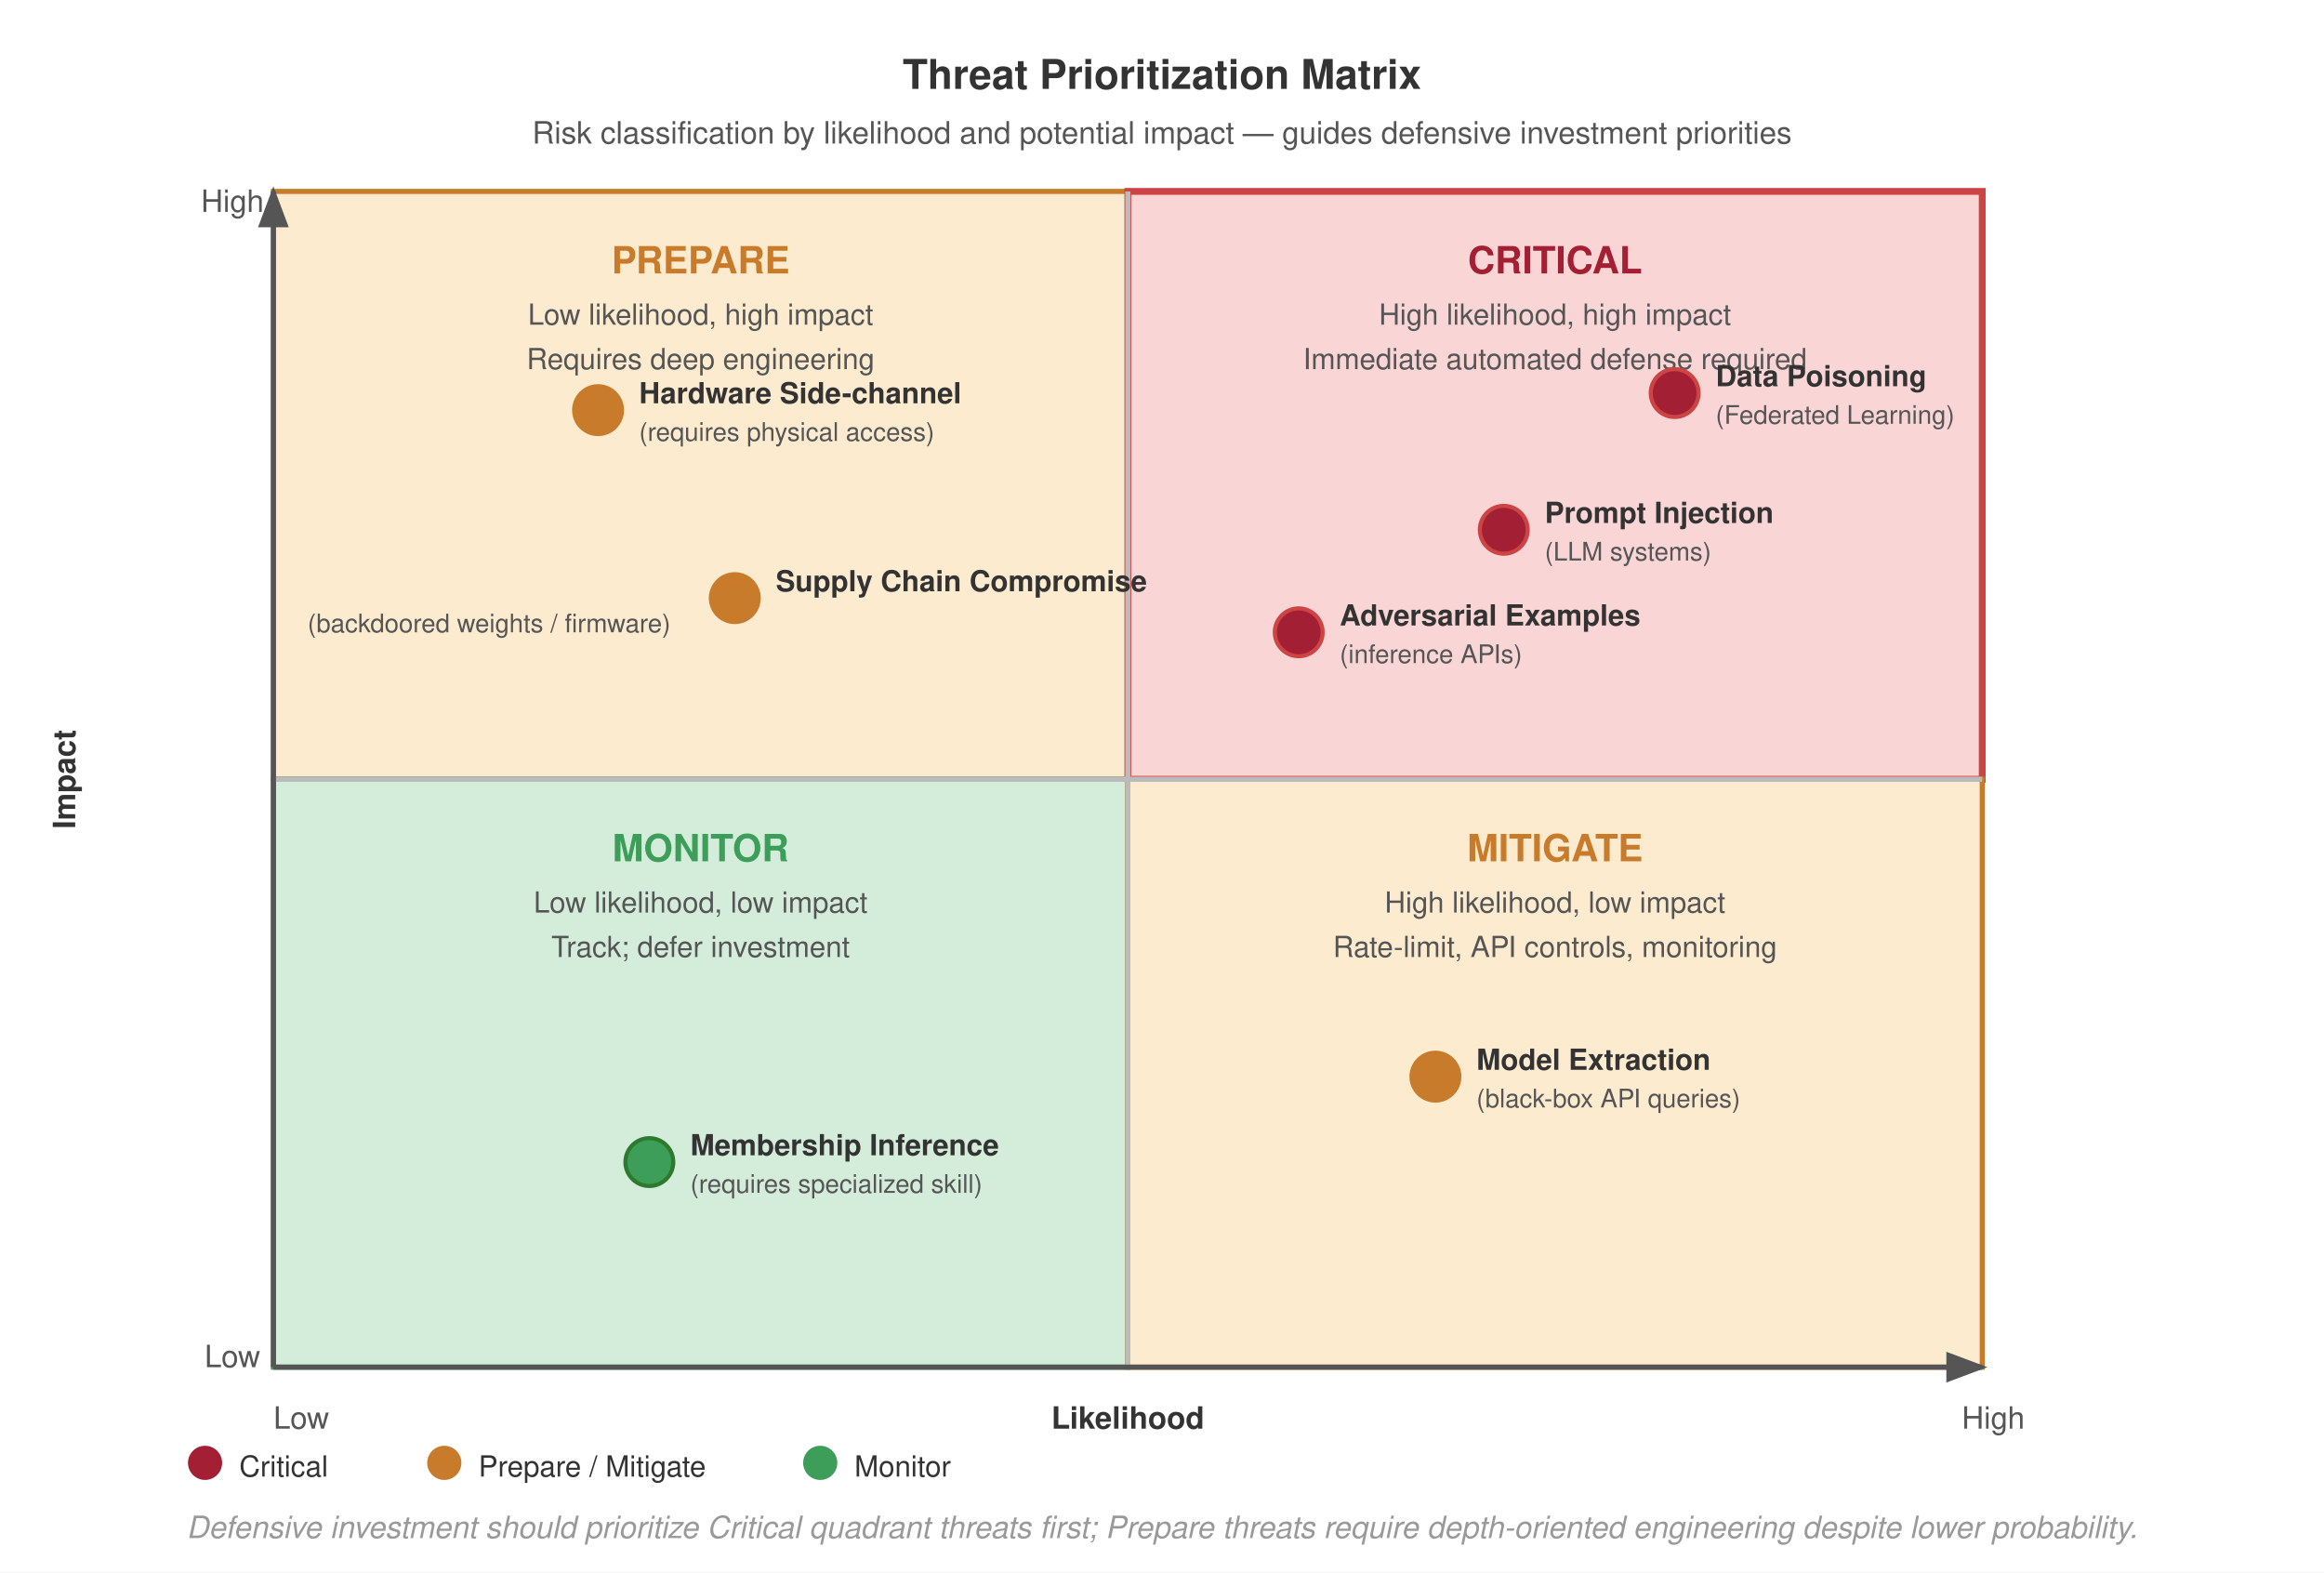
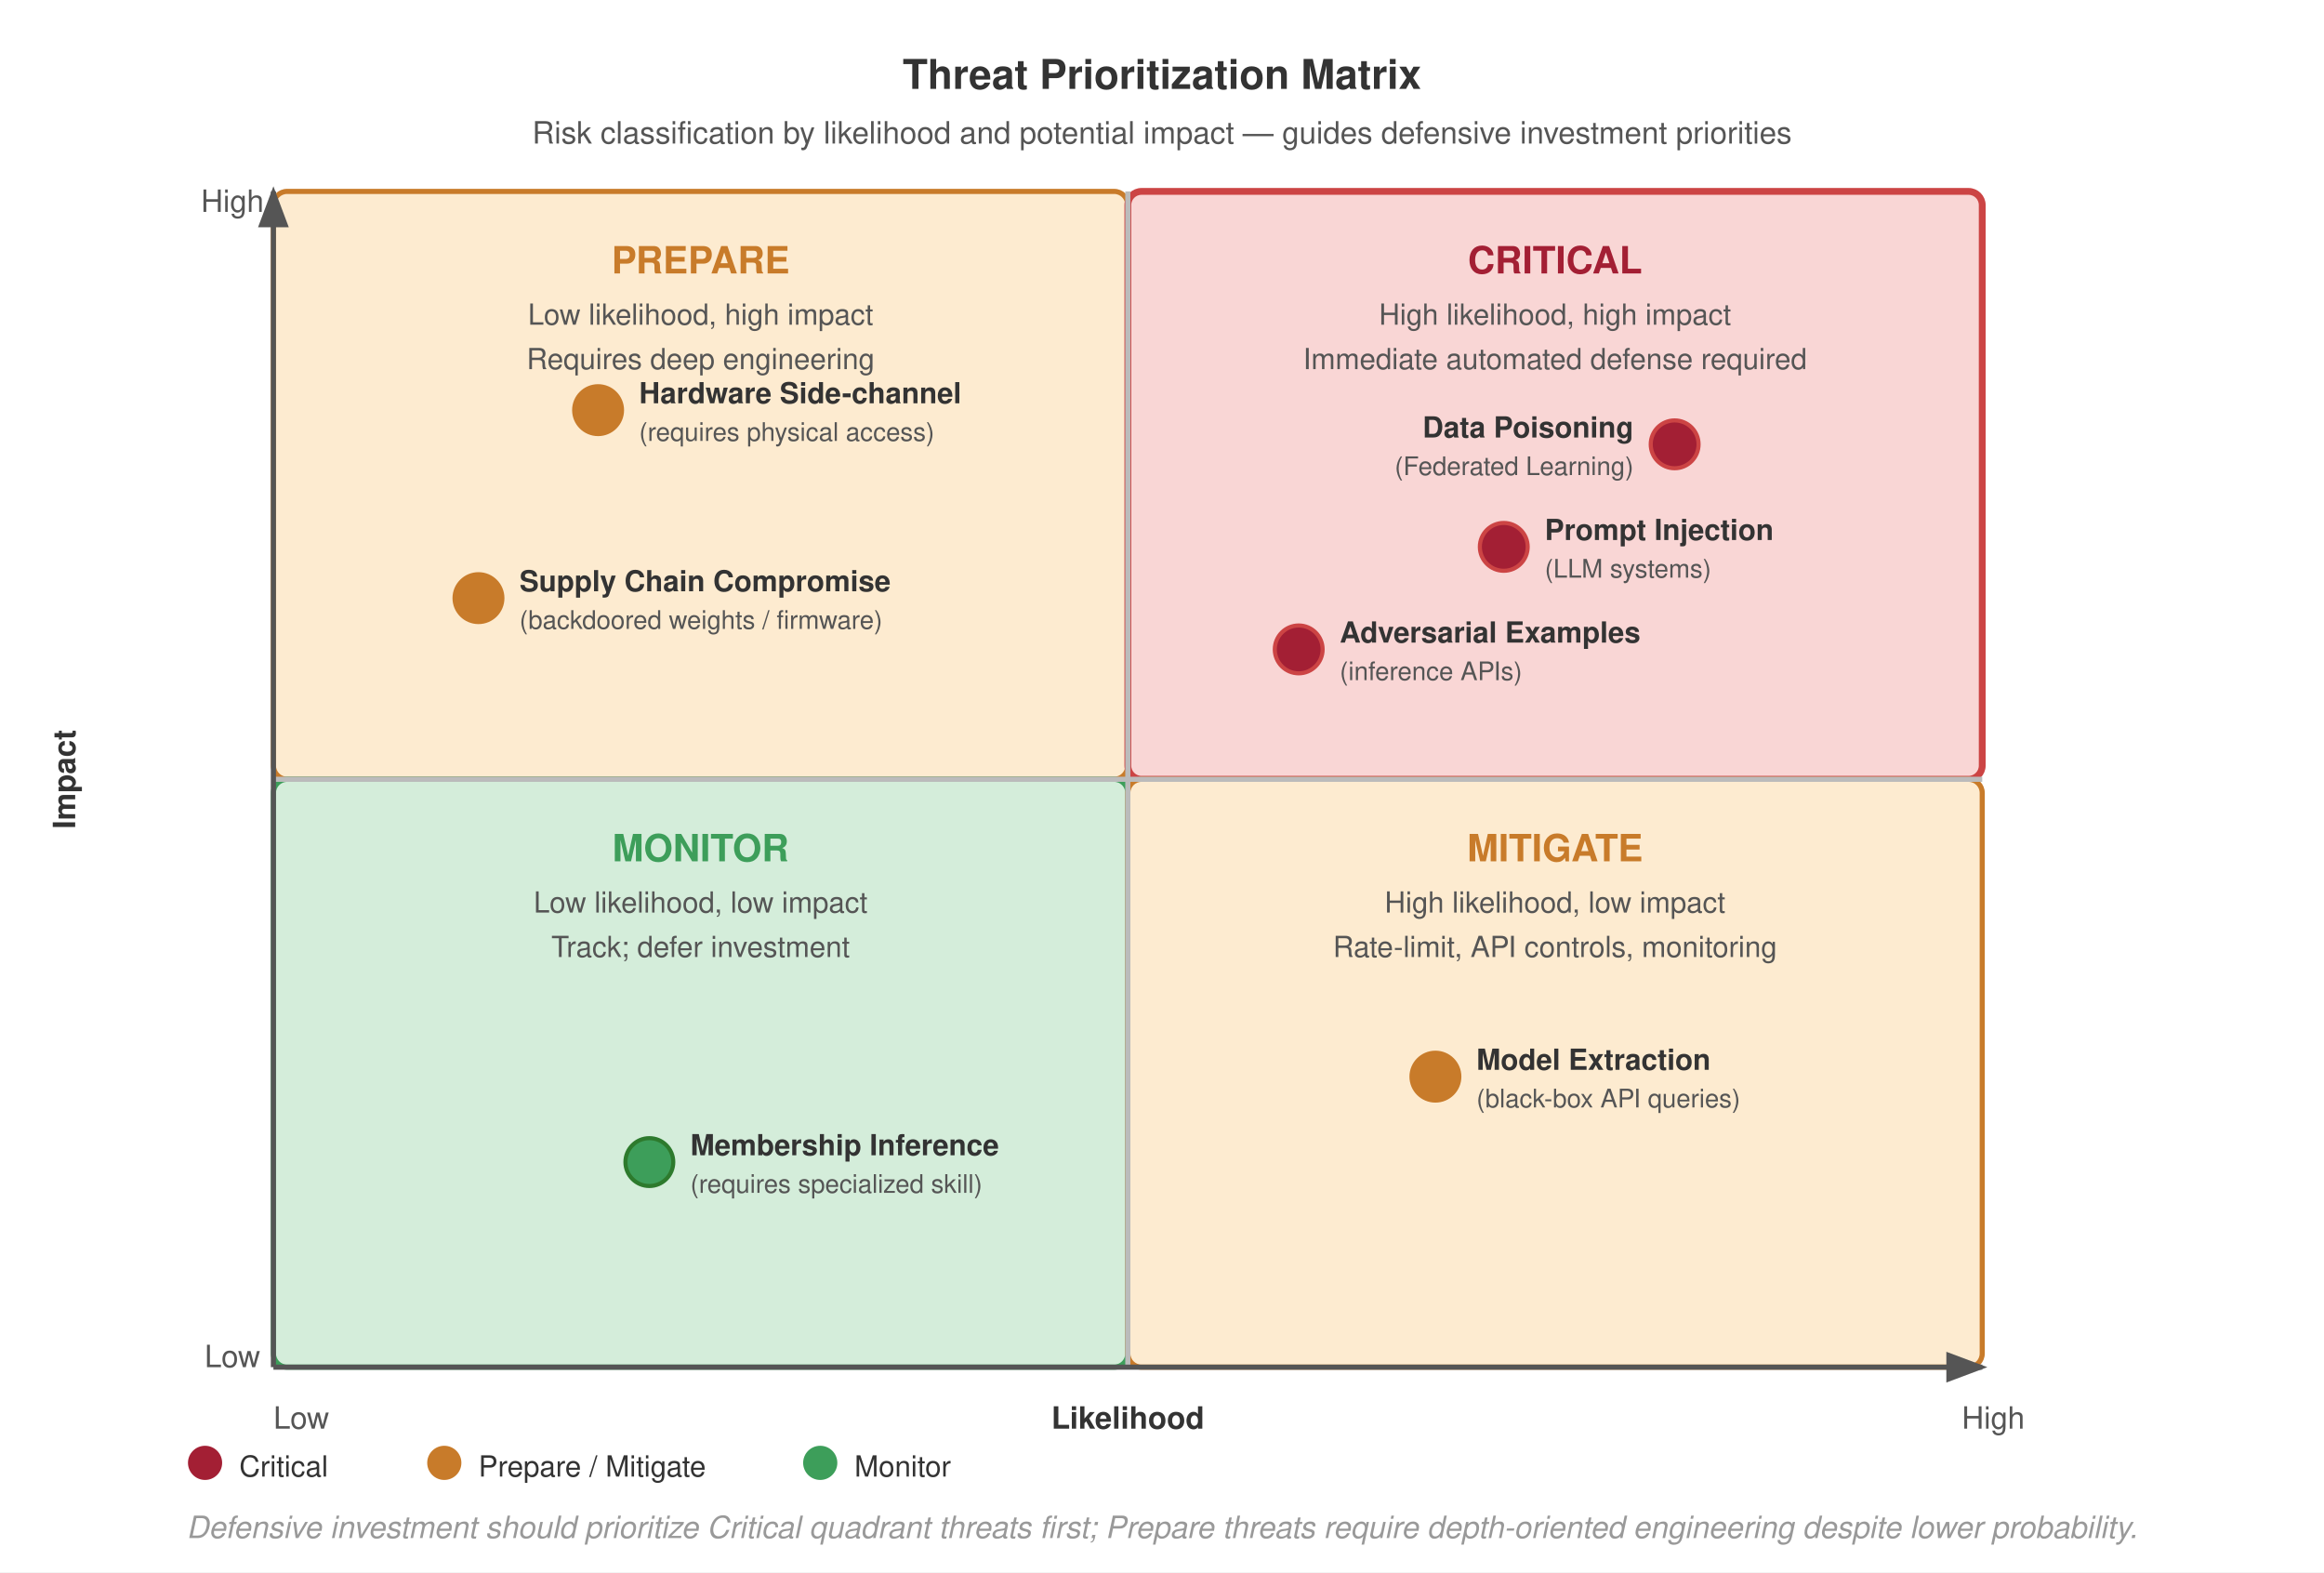
<svg xmlns="http://www.w3.org/2000/svg" viewBox="0 0 680 460" font-family="Helvetica Neue, Helvetica, Arial, sans-serif">
  <defs>
    <marker id="arrow" markerWidth="8" markerHeight="6" refX="7" refY="3" orient="auto">
      <path d="M0,0 L8,3 L0,6 Z" fill="#555" />
    </marker>
  </defs>
  <rect width="680" height="460" fill="#fff" />
  <text x="340" y="26" font-size="12" font-weight="700" fill="#333" text-anchor="middle">Threat Prioritization Matrix</text>
  <text x="340" y="42" font-size="9" fill="#555" text-anchor="middle">Risk classification by likelihood and potential impact — guides defensive investment priorities</text>
-   <rect x="80" y="56" width="250" height="172" fill="#fdebd0" stroke="#c87b2a" stroke-width="1.5" />
-   <rect x="330" y="56" width="250" height="172" fill="#f9d6d5" stroke="#c44" stroke-width="2" />
-   <rect x="80" y="228" width="250" height="172" fill="#d4edda" stroke="#3d9e5a" stroke-width="1.5" />
-   <rect x="330" y="228" width="250" height="172" fill="#fdebd0" stroke="#c87b2a" stroke-width="1.5" />
+   <rect x="80" y="56" width="250" height="172" fill="#fdebd0" stroke="#c87b2a" stroke-width="1.5" rx="4" />
+   <rect x="330" y="56" width="250" height="172" fill="#f9d6d5" stroke="#c44" stroke-width="2" rx="4" />
+   <rect x="80" y="228" width="250" height="172" fill="#d4edda" stroke="#3d9e5a" stroke-width="1.5" rx="4" />
+   <rect x="330" y="228" width="250" height="172" fill="#fdebd0" stroke="#c87b2a" stroke-width="1.5" rx="4" />
  <line x1="80" y1="228" x2="580" y2="228" stroke="#bbb" stroke-width="1.5" />
  <line x1="330" y1="56" x2="330" y2="400" stroke="#bbb" stroke-width="1.5" />
  <text x="205" y="80" font-size="11" font-weight="700" fill="#c87b2a" text-anchor="middle">PREPARE</text>
  <text x="205" y="95" font-size="8.5" fill="#555" text-anchor="middle">Low likelihood, high impact</text>
  <text x="205" y="108" font-size="8.5" fill="#555" text-anchor="middle">Requires deep engineering</text>
  <text x="455" y="80" font-size="11" font-weight="700" fill="#a31f34" text-anchor="middle">CRITICAL</text>
  <text x="455" y="95" font-size="8.5" fill="#555" text-anchor="middle">High likelihood, high impact</text>
  <text x="455" y="108" font-size="8.5" fill="#555" text-anchor="middle">Immediate automated defense required</text>
  <text x="205" y="252" font-size="11" font-weight="700" fill="#3d9e5a" text-anchor="middle">MONITOR</text>
  <text x="205" y="267" font-size="8.5" fill="#555" text-anchor="middle">Low likelihood, low impact</text>
  <text x="205" y="280" font-size="8.5" fill="#555" text-anchor="middle">Track; defer investment</text>
  <text x="455" y="252" font-size="11" font-weight="700" fill="#c87b2a" text-anchor="middle">MITIGATE</text>
  <text x="455" y="267" font-size="8.5" fill="#555" text-anchor="middle">High likelihood, low impact</text>
  <text x="455" y="280" font-size="8.5" fill="#555" text-anchor="middle">Rate-limit, API controls, monitoring</text>
-   <circle cx="490" cy="115" r="7" fill="#a31f34" stroke="#c44" stroke-width="1.2" />
-   <text x="502" y="113" font-size="8.5" font-weight="700" fill="#333">Data Poisoning</text>
-   <text x="502" y="124" font-size="7.5" fill="#555">(Federated Learning)</text>
-   <circle cx="440" cy="155" r="7" fill="#a31f34" stroke="#c44" stroke-width="1.2" />
-   <text x="452" y="153" font-size="8.5" font-weight="700" fill="#333">Prompt Injection</text>
-   <text x="452" y="164" font-size="7.5" fill="#555">(LLM systems)</text>
-   <circle cx="380" cy="185" r="7" fill="#a31f34" stroke="#c44" stroke-width="1.2" />
-   <text x="392" y="183" font-size="8.5" font-weight="700" fill="#333">Adversarial Examples</text>
-   <text x="392" y="194" font-size="7.5" fill="#555">(inference APIs)</text>
+   <circle cx="490" cy="130" r="7" fill="#a31f34" stroke="#c44" stroke-width="1.2" />
+   <text x="478" y="128" font-size="8.5" font-weight="700" fill="#333" text-anchor="end">Data Poisoning</text>
+   <text x="478" y="139" font-size="7.5" fill="#555" text-anchor="end">(Federated Learning)</text>
+   <circle cx="440" cy="160" r="7" fill="#a31f34" stroke="#c44" stroke-width="1.2" />
+   <text x="452" y="158" font-size="8.5" font-weight="700" fill="#333">Prompt Injection</text>
+   <text x="452" y="169" font-size="7.5" fill="#555">(LLM systems)</text>
+   <circle cx="380" cy="190" r="7" fill="#a31f34" stroke="#c44" stroke-width="1.2" />
+   <text x="392" y="188" font-size="8.5" font-weight="700" fill="#333">Adversarial Examples</text>
+   <text x="392" y="199" font-size="7.5" fill="#555">(inference APIs)</text>
  <circle cx="175" cy="120" r="7" fill="#c87b2a" stroke="#c87b2a" stroke-width="1.2" />
  <text x="187" y="118" font-size="8.5" font-weight="700" fill="#333">Hardware Side-channel</text>
  <text x="187" y="129" font-size="7.5" fill="#555">(requires physical access)</text>
-   <circle cx="215" cy="175" r="7" fill="#c87b2a" stroke="#c87b2a" stroke-width="1.2" />
-   <text x="227" y="173" font-size="8.5" font-weight="700" fill="#333">Supply Chain Compromise</text>
-   <text x="90" y="185" font-size="7.5" fill="#555" />
-   <text x="90" y="185" font-size="7.5" fill="#555">(backdoored weights / firmware)</text>
+   <circle cx="140" cy="175" r="7" fill="#c87b2a" stroke="#c87b2a" stroke-width="1.2" />
+   <text x="152" y="173" font-size="8.5" font-weight="700" fill="#333">Supply Chain Compromise</text>
+   <text x="152" y="184" font-size="7.5" fill="#555">(backdoored weights / firmware)</text>
  <circle cx="420" cy="315" r="7" fill="#c87b2a" stroke="#c87b2a" stroke-width="1.2" />
  <text x="432" y="313" font-size="8.5" font-weight="700" fill="#333">Model Extraction</text>
  <text x="432" y="324" font-size="7.5" fill="#555">(black-box API queries)</text>
  <circle cx="190" cy="340" r="7" fill="#3d9e5a" stroke="#2d7a2d" stroke-width="1.2" />
  <text x="202" y="338" font-size="8.5" font-weight="700" fill="#333">Membership Inference</text>
  <text x="202" y="349" font-size="7.5" fill="#555">(requires specialized skill)</text>
  <line x1="80" y1="400" x2="580" y2="400" stroke="#555" stroke-width="1.5" marker-end="url(#arrow)" />
  <text x="80" y="418" font-size="9" fill="#555">Low</text>
  <text x="330" y="418" font-size="9" font-weight="700" fill="#333" text-anchor="middle">Likelihood</text>
  <text x="574" y="418" font-size="9" fill="#555">High</text>
  <line x1="80" y1="400" x2="80" y2="56" stroke="#555" stroke-width="1.5" marker-end="url(#arrow)" />
  <text x="68" y="400" font-size="9" fill="#555" text-anchor="middle">Low</text>
  <text x="22" y="228" font-size="9" font-weight="700" fill="#333" text-anchor="middle" transform="rotate(-90 22 228)">Impact</text>
  <text x="68" y="62" font-size="9" fill="#555" text-anchor="middle">High</text>
  <circle cx="60" cy="428" r="5" fill="#a31f34" />
  <text x="70" y="432" font-size="8.5" fill="#333">Critical</text>
  <circle cx="130" cy="428" r="5" fill="#c87b2a" />
  <text x="140" y="432" font-size="8.5" fill="#333">Prepare / Mitigate</text>
  <circle cx="240" cy="428" r="5" fill="#3d9e5a" />
  <text x="250" y="432" font-size="8.5" fill="#333">Monitor</text>
  <text x="340" y="450" font-size="9" fill="#999" text-anchor="middle" font-style="italic">Defensive investment should prioritize Critical quadrant threats first; Prepare threats require depth-oriented engineering despite lower probability.</text>
</svg>
